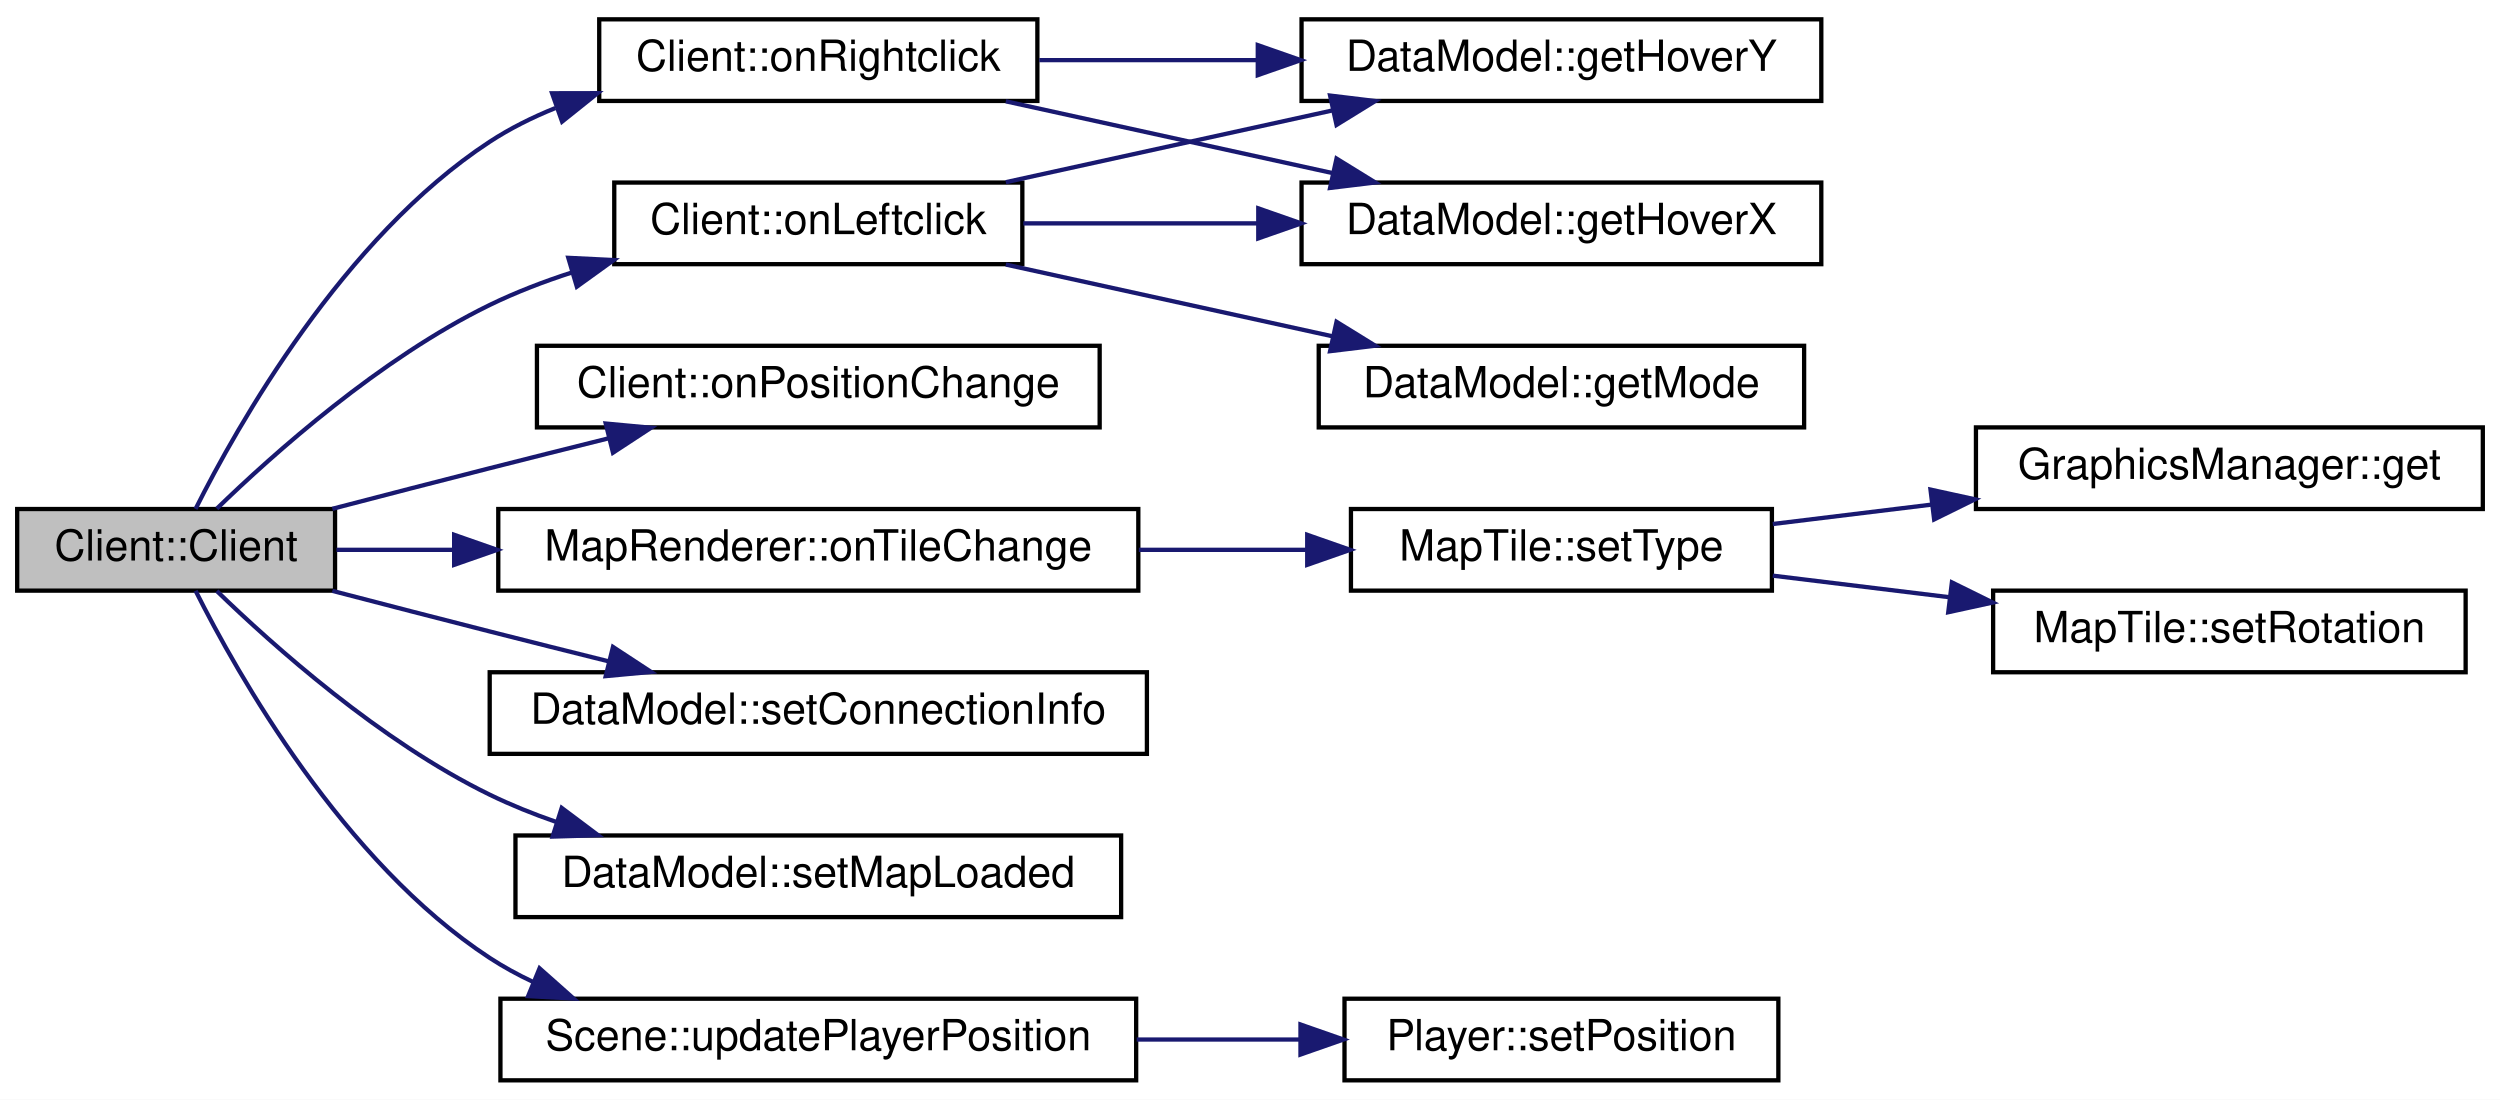
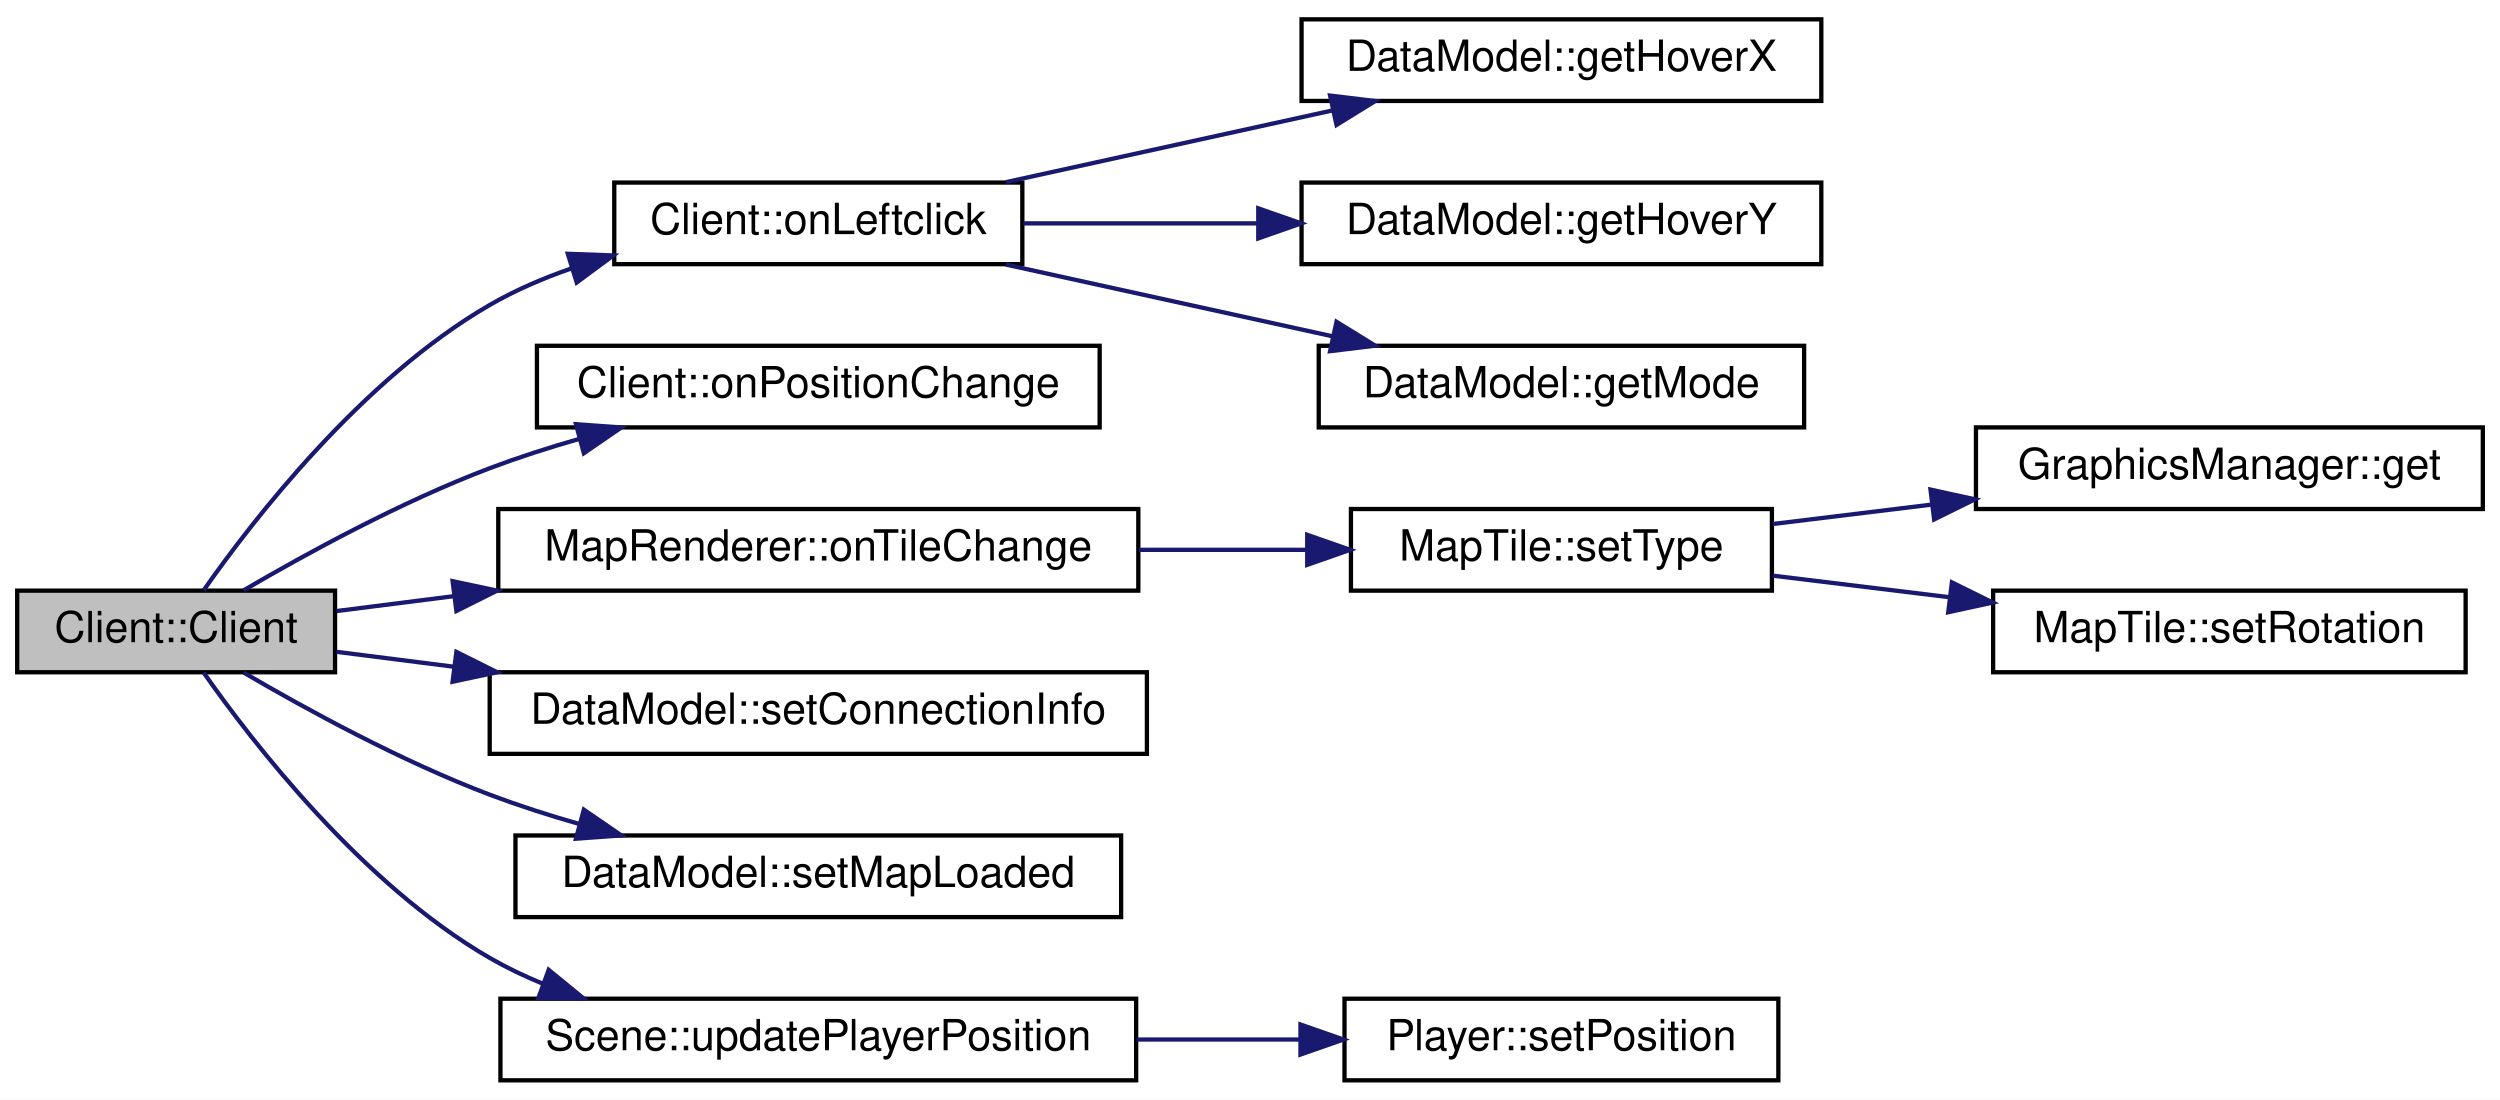
<svg xmlns="http://www.w3.org/2000/svg" xmlns:xlink="http://www.w3.org/1999/xlink" width="582pt" height="256pt" viewBox="0.00 0.00 582.00 256.00">
  <g id="graph0" class="graph" transform="scale(1 1) rotate(0) translate(4 252)">
    <polygon fill="#ffffff" stroke="transparent" points="-4,4 -4,-252 578,-252 578,4 -4,4" />
    <g id="node1" class="node">
      <g id="a_node1">
        <a xlink:title="Client::Client Erzeugt einen neuen Client.">
-           <polygon fill="#bfbfbf" stroke="#000000" points="0,-114.5 0,-133.5 74,-133.5 74,-114.5 0,-114.5" />
-           <text text-anchor="middle" x="37" y="-121.5" font-family="Helvetica,sans-Serif" font-size="10.00" fill="#000000">Client::Client</text>
+           <polygon fill="#bfbfbf" stroke="#000000" points="0,-95.5 0,-114.5 74,-114.5 74,-95.5 0,-95.5" />
+           <text text-anchor="middle" x="37" y="-102.5" font-family="Helvetica,sans-Serif" font-size="10.00" fill="#000000">Client::Client</text>
        </a>
      </g>
    </g>
    <g id="node2" class="node">
      <g id="a_node2">
        <a xlink:href="classClient.html#a1be75a3d041ef5b07d4f0f50d3f21e9c" target="_top" xlink:title="Client::onLeftclick Führt einen Linksclick durch.">
          <polygon fill="#ffffff" stroke="#000000" points="139,-190.5 139,-209.5 234,-209.5 234,-190.5 139,-190.5" />
          <text text-anchor="middle" x="186.5" y="-197.5" font-family="Helvetica,sans-Serif" font-size="10.00" fill="#000000">Client::onLeftclick</text>
        </a>
      </g>
    </g>
    <g id="edge1" class="edge">
-       <path fill="none" stroke="#191970" d="M46.477,-133.59C59.594,-146.315 84.557,-168.609 110,-181 116.034,-183.939 122.565,-186.449 129.179,-188.587" />
-       <polygon fill="#191970" stroke="#191970" points="128.3,-191.977 138.882,-191.459 130.287,-185.264 128.3,-191.977" />
+       <path fill="none" stroke="#191970" d="M43.414,-114.592C54.814,-130.863 80.228,-163.776 110,-181 115.889,-184.407 122.377,-187.208 129.007,-189.508" />
+       <polygon fill="#191970" stroke="#191970" points="128.184,-192.917 138.772,-192.534 130.256,-186.231 128.184,-192.917" />
    </g>
    <g id="node6" class="node">
      <g id="a_node6">
        <a xlink:href="classClient.html#a660b8879b75b9dbfe82e88991e616fc3" target="_top" xlink:title="Client::onPositionChange Slot für Ändern der Position.">
          <polygon fill="#ffffff" stroke="#000000" points="121,-152.5 121,-171.5 252,-171.5 252,-152.5 121,-152.5" />
          <text text-anchor="middle" x="186.5" y="-159.5" font-family="Helvetica,sans-Serif" font-size="10.00" fill="#000000">Client::onPositionChange</text>
        </a>
      </g>
    </g>
    <g id="edge5" class="edge">
-       <path fill="none" stroke="#191970" d="M73.368,-133.551C85.058,-136.598 98.07,-139.966 110,-143 118.96,-145.279 128.52,-147.678 137.738,-149.976" />
-       <polygon fill="#191970" stroke="#191970" points="137.012,-153.402 147.561,-152.418 138.701,-146.609 137.012,-153.402" />
+       <path fill="none" stroke="#191970" d="M52.731,-114.582C67.183,-123.044 89.42,-135.214 110,-143 116.688,-145.53 123.832,-147.819 130.969,-149.86" />
+       <polygon fill="#191970" stroke="#191970" points="130.083,-153.246 140.651,-152.488 131.917,-146.49 130.083,-153.246" />
    </g>
    <g id="node7" class="node">
      <g id="a_node7">
-         <a xlink:href="classClient.html#a423592967803355986a359fb34e268ad" target="_top" xlink:title="Client::onRightclick Führt einen Rechtsklick durch.">
-           <polygon fill="#ffffff" stroke="#000000" points="135.5,-228.5 135.5,-247.5 237.5,-247.5 237.5,-228.5 135.5,-228.5" />
-           <text text-anchor="middle" x="186.5" y="-235.5" font-family="Helvetica,sans-Serif" font-size="10.00" fill="#000000">Client::onRightclick</text>
-         </a>
-       </g>
-     </g>
-     <g id="edge6" class="edge">
-       <path fill="none" stroke="#191970" d="M41.529,-133.53C51.219,-152.848 75.888,-196.674 110,-219 114.723,-222.091 119.911,-224.68 125.29,-226.847" />
-       <polygon fill="#191970" stroke="#191970" points="124.526,-230.289 135.121,-230.311 126.853,-223.687 124.526,-230.289" />
-     </g>
-     <g id="node8" class="node">
-       <g id="a_node8">
        <a xlink:href="classMapRenderer.html#a472525cfdf5cd4ab4ed226457ae6f55a" target="_top" xlink:title="MapRenderer::onTileChange Wird aufgerufen wenn sich eine Kachel ändert.">
          <polygon fill="#ffffff" stroke="#000000" points="112,-114.5 112,-133.5 261,-133.5 261,-114.5 112,-114.5" />
          <text text-anchor="middle" x="186.5" y="-121.5" font-family="Helvetica,sans-Serif" font-size="10.00" fill="#000000">MapRenderer::onTileChange</text>
        </a>
      </g>
    </g>
-     <g id="edge9" class="edge">
-       <path fill="none" stroke="#191970" d="M74.34,-124C82.812,-124 92.149,-124 101.71,-124" />
-       <polygon fill="#191970" stroke="#191970" points="101.726,-127.5 111.726,-124 101.726,-120.5 101.726,-127.5" />
+     <g id="edge6" class="edge">
+       <path fill="none" stroke="#191970" d="M74.34,-109.746C82.812,-110.822 92.149,-112.009 101.71,-113.224" />
+       <polygon fill="#191970" stroke="#191970" points="101.365,-116.708 111.726,-114.497 102.247,-109.764 101.365,-116.708" />
    </g>
-     <g id="node12" class="node">
-       <g id="a_node12">
+     <g id="node11" class="node">
+       <g id="a_node11">
        <a xlink:href="classDataModel.html#a3bbffe568b3bc32a4da5ac21226dad42" target="_top" xlink:title="DataModel::setConnectionInfo Setzt die Verbindungsinformation als String.">
          <polygon fill="#ffffff" stroke="#000000" points="110,-76.5 110,-95.5 263,-95.5 263,-76.5 110,-76.5" />
          <text text-anchor="middle" x="186.5" y="-83.5" font-family="Helvetica,sans-Serif" font-size="10.00" fill="#000000">DataModel::setConnectionInfo</text>
        </a>
      </g>
    </g>
-     <g id="edge13" class="edge">
-       <path fill="none" stroke="#191970" d="M73.368,-114.449C85.058,-111.402 98.07,-108.034 110,-105 118.96,-102.721 128.52,-100.322 137.738,-98.024" />
-       <polygon fill="#191970" stroke="#191970" points="138.701,-101.391 147.561,-95.582 137.012,-94.598 138.701,-101.391" />
+     <g id="edge10" class="edge">
+       <path fill="none" stroke="#191970" d="M74.34,-100.254C82.812,-99.178 92.149,-97.991 101.71,-96.776" />
+       <polygon fill="#191970" stroke="#191970" points="102.247,-100.236 111.726,-95.503 101.365,-93.292 102.247,-100.236" />
    </g>
-     <g id="node13" class="node">
-       <g id="a_node13">
+     <g id="node12" class="node">
+       <g id="a_node12">
        <a xlink:href="classDataModel.html#ada1f4f25f2cf78f62a0f29ace3dc11f8" target="_top" xlink:title="DataModel::setMapLoaded Setzt das die Karte geladen wurde.">
          <polygon fill="#ffffff" stroke="#000000" points="116,-38.5 116,-57.5 257,-57.5 257,-38.5 116,-38.5" />
          <text text-anchor="middle" x="186.5" y="-45.5" font-family="Helvetica,sans-Serif" font-size="10.00" fill="#000000">DataModel::setMapLoaded</text>
        </a>
      </g>
    </g>
-     <g id="edge14" class="edge">
-       <path fill="none" stroke="#191970" d="M46.477,-114.41C59.594,-101.686 84.557,-79.391 110,-67 114.921,-64.603 120.172,-62.492 125.53,-60.635" />
-       <polygon fill="#191970" stroke="#191970" points="126.764,-63.916 135.241,-57.56 124.651,-57.242 126.764,-63.916" />
+     <g id="edge11" class="edge">
+       <path fill="none" stroke="#191970" d="M52.731,-95.418C67.183,-86.956 89.42,-74.786 110,-67 116.688,-64.47 123.832,-62.181 130.969,-60.14" />
+       <polygon fill="#191970" stroke="#191970" points="131.917,-63.51 140.651,-57.512 130.083,-56.754 131.917,-63.51" />
    </g>
-     <g id="node14" class="node">
-       <g id="a_node14">
+     <g id="node13" class="node">
+       <g id="a_node13">
        <a xlink:href="classScene.html#a8b65091b3d6a4080f7fc668bac15b648" target="_top" xlink:title="Scene::updatePlayerPosition Slot zum Updaten eines Spielers.">
          <polygon fill="#ffffff" stroke="#000000" points="112.5,-.5 112.5,-19.5 260.5,-19.5 260.5,-.5 112.5,-.5" />
          <text text-anchor="middle" x="186.5" y="-7.5" font-family="Helvetica,sans-Serif" font-size="10.00" fill="#000000">Scene::updatePlayerPosition</text>
        </a>
      </g>
    </g>
-     <g id="edge15" class="edge">
-       <path fill="none" stroke="#191970" d="M41.529,-114.47C51.219,-95.152 75.888,-51.326 110,-29 113.163,-26.93 116.534,-25.085 120.032,-23.441" />
-       <polygon fill="#191970" stroke="#191970" points="121.608,-26.578 129.53,-19.543 118.95,-20.102 121.608,-26.578" />
+     <g id="edge12" class="edge">
+       <path fill="none" stroke="#191970" d="M43.414,-95.408C54.814,-79.138 80.228,-46.224 110,-29 113.903,-26.742 118.069,-24.75 122.366,-22.994" />
+       <polygon fill="#191970" stroke="#191970" points="123.729,-26.222 131.928,-19.513 121.334,-19.645 123.729,-26.222" />
    </g>
    <g id="node3" class="node">
      <g id="a_node3">
        <a xlink:href="classDataModel.html#aa1d162f385c1d41293178156ed66f014" target="_top" xlink:title="DataModel::getHoverX Gibt die aktuelle Koordinate der Kachel zurück über der die Maus ist.">
-           <polygon fill="#ffffff" stroke="#000000" points="299,-190.5 299,-209.5 420,-209.5 420,-190.5 299,-190.5" />
-           <text text-anchor="middle" x="359.5" y="-197.5" font-family="Helvetica,sans-Serif" font-size="10.00" fill="#000000">DataModel::getHoverX</text>
+           <polygon fill="#ffffff" stroke="#000000" points="299,-228.5 299,-247.5 420,-247.5 420,-228.5 299,-228.5" />
+           <text text-anchor="middle" x="359.5" y="-235.5" font-family="Helvetica,sans-Serif" font-size="10.00" fill="#000000">DataModel::getHoverX</text>
        </a>
      </g>
    </g>
    <g id="edge2" class="edge">
-       <path fill="none" stroke="#191970" d="M234.231,-200C251.108,-200 270.468,-200 288.841,-200" />
-       <polygon fill="#191970" stroke="#191970" points="288.925,-203.5 298.925,-200 288.925,-196.5 288.925,-203.5" />
+       <path fill="none" stroke="#191970" d="M230.155,-209.589C253.293,-214.671 281.902,-220.955 306.327,-226.32" />
+       <polygon fill="#191970" stroke="#191970" points="305.641,-229.753 316.159,-228.48 307.142,-222.916 305.641,-229.753" />
    </g>
    <g id="node4" class="node">
      <g id="a_node4">
        <a xlink:href="classDataModel.html#aa9db6a6d8619c898e9ab369f6c49479e" target="_top" xlink:title="DataModel::getHoverX Gibt die aktuelle Koordinate der Kachel zurück über der die Maus ist.">
-           <polygon fill="#ffffff" stroke="#000000" points="299,-228.5 299,-247.5 420,-247.5 420,-228.5 299,-228.5" />
-           <text text-anchor="middle" x="359.5" y="-235.5" font-family="Helvetica,sans-Serif" font-size="10.00" fill="#000000">DataModel::getHoverY</text>
+           <polygon fill="#ffffff" stroke="#000000" points="299,-190.5 299,-209.5 420,-209.5 420,-190.5 299,-190.5" />
+           <text text-anchor="middle" x="359.5" y="-197.5" font-family="Helvetica,sans-Serif" font-size="10.00" fill="#000000">DataModel::getHoverY</text>
        </a>
      </g>
    </g>
    <g id="edge3" class="edge">
-       <path fill="none" stroke="#191970" d="M230.155,-209.589C253.293,-214.671 281.902,-220.955 306.327,-226.32" />
-       <polygon fill="#191970" stroke="#191970" points="305.641,-229.753 316.159,-228.48 307.142,-222.916 305.641,-229.753" />
+       <path fill="none" stroke="#191970" d="M234.231,-200C251.108,-200 270.468,-200 288.841,-200" />
+       <polygon fill="#191970" stroke="#191970" points="288.925,-203.5 298.925,-200 288.925,-196.5 288.925,-203.5" />
    </g>
    <g id="node5" class="node">
      <g id="a_node5">
        <a xlink:href="classDataModel.html#a083d84049b068cd355ce6aaa396e7c79" target="_top" xlink:title="DataModel::getMode Gibt den aktuellen Bearbeitungsmodus.">
          <polygon fill="#ffffff" stroke="#000000" points="303,-152.5 303,-171.5 416,-171.5 416,-152.5 303,-152.5" />
          <text text-anchor="middle" x="359.5" y="-159.5" font-family="Helvetica,sans-Serif" font-size="10.00" fill="#000000">DataModel::getMode</text>
        </a>
      </g>
    </g>
    <g id="edge4" class="edge">
      <path fill="none" stroke="#191970" d="M230.155,-190.411C253.293,-185.329 281.902,-179.045 306.327,-173.68" />
      <polygon fill="#191970" stroke="#191970" points="307.142,-177.084 316.159,-171.52 305.641,-170.247 307.142,-177.084" />
    </g>
-     <g id="edge7" class="edge">
-       <path fill="none" stroke="#191970" d="M230.155,-228.411C253.293,-223.329 281.902,-217.045 306.327,-211.68" />
-       <polygon fill="#191970" stroke="#191970" points="307.142,-215.084 316.159,-209.52 305.641,-208.247 307.142,-215.084" />
-     </g>
-     <g id="edge8" class="edge">
-       <path fill="none" stroke="#191970" d="M237.937,-238C253.774,-238 271.498,-238 288.41,-238" />
-       <polygon fill="#191970" stroke="#191970" points="288.811,-241.5 298.811,-238 288.811,-234.5 288.811,-241.5" />
-     </g>
-     <g id="node9" class="node">
-       <g id="a_node9">
+     <g id="node8" class="node">
+       <g id="a_node8">
        <a xlink:href="classMapTile.html#a6f6c6e03095e0f1ed503dd30f499793c" target="_top" xlink:title="MapTile::setType Setzt den Typ der Kachel.">
          <polygon fill="#ffffff" stroke="#000000" points="310.5,-114.5 310.5,-133.5 408.5,-133.5 408.5,-114.5 310.5,-114.5" />
          <text text-anchor="middle" x="359.5" y="-121.5" font-family="Helvetica,sans-Serif" font-size="10.00" fill="#000000">MapTile::setType</text>
        </a>
      </g>
    </g>
-     <g id="edge10" class="edge">
+     <g id="edge7" class="edge">
      <path fill="none" stroke="#191970" d="M261.123,-124C274.126,-124 287.494,-124 300.021,-124" />
      <polygon fill="#191970" stroke="#191970" points="300.32,-127.5 310.32,-124 300.32,-120.5 300.32,-127.5" />
    </g>
-     <g id="node10" class="node">
-       <g id="a_node10">
+     <g id="node9" class="node">
+       <g id="a_node9">
        <a xlink:href="classGraphicsManager.html#aa094318dfcf4d0d399296b323dd670c6" target="_top" xlink:title="GraphicsManager::get Liefert eine Grafik mit einem bestimmten Namen.">
          <polygon fill="#ffffff" stroke="#000000" points="456,-133.5 456,-152.5 574,-152.5 574,-133.5 456,-133.5" />
          <text text-anchor="middle" x="515" y="-140.5" font-family="Helvetica,sans-Serif" font-size="10.00" fill="#000000">GraphicsManager::get</text>
        </a>
      </g>
    </g>
-     <g id="edge11" class="edge">
+     <g id="edge8" class="edge">
      <path fill="none" stroke="#191970" d="M408.701,-130.012C420.496,-131.453 433.309,-133.018 445.823,-134.548" />
      <polygon fill="#191970" stroke="#191970" points="445.418,-138.024 455.769,-135.763 446.267,-131.076 445.418,-138.024" />
    </g>
-     <g id="node11" class="node">
-       <g id="a_node11">
+     <g id="node10" class="node">
+       <g id="a_node10">
        <a xlink:href="classMapTile.html#a57b8310cfe045dc6a8e0c3c25fe9fc52" target="_top" xlink:title="MapTile::setRotation Hilfsfunktion zur Rotation im Quadrat.">
          <polygon fill="#ffffff" stroke="#000000" points="460,-95.5 460,-114.5 570,-114.5 570,-95.5 460,-95.5" />
          <text text-anchor="middle" x="515" y="-102.5" font-family="Helvetica,sans-Serif" font-size="10.00" fill="#000000">MapTile::setRotation</text>
        </a>
      </g>
    </g>
-     <g id="edge12" class="edge">
+     <g id="edge9" class="edge">
      <path fill="none" stroke="#191970" d="M408.701,-117.988C421.804,-116.387 436.163,-114.633 449.971,-112.946" />
      <polygon fill="#191970" stroke="#191970" points="450.401,-116.419 459.903,-111.732 449.552,-109.471 450.401,-116.419" />
    </g>
-     <g id="node15" class="node">
-       <g id="a_node15">
+     <g id="node14" class="node">
+       <g id="a_node14">
        <a xlink:href="classPlayer.html#a19f2f0ef1ef92640efedf411217217b4" target="_top" xlink:title="Player::setPosition Updated die Position des Spielers.">
          <polygon fill="#ffffff" stroke="#000000" points="309,-.5 309,-19.5 410,-19.5 410,-.5 309,-.5" />
          <text text-anchor="middle" x="359.5" y="-7.5" font-family="Helvetica,sans-Serif" font-size="10.00" fill="#000000">Player::setPosition</text>
        </a>
      </g>
    </g>
-     <g id="edge16" class="edge">
+     <g id="edge13" class="edge">
      <path fill="none" stroke="#191970" d="M260.62,-10C273.302,-10 286.346,-10 298.632,-10" />
      <polygon fill="#191970" stroke="#191970" points="298.749,-13.5 308.749,-10 298.749,-6.5 298.749,-13.5" />
    </g>
  </g>
</svg>
